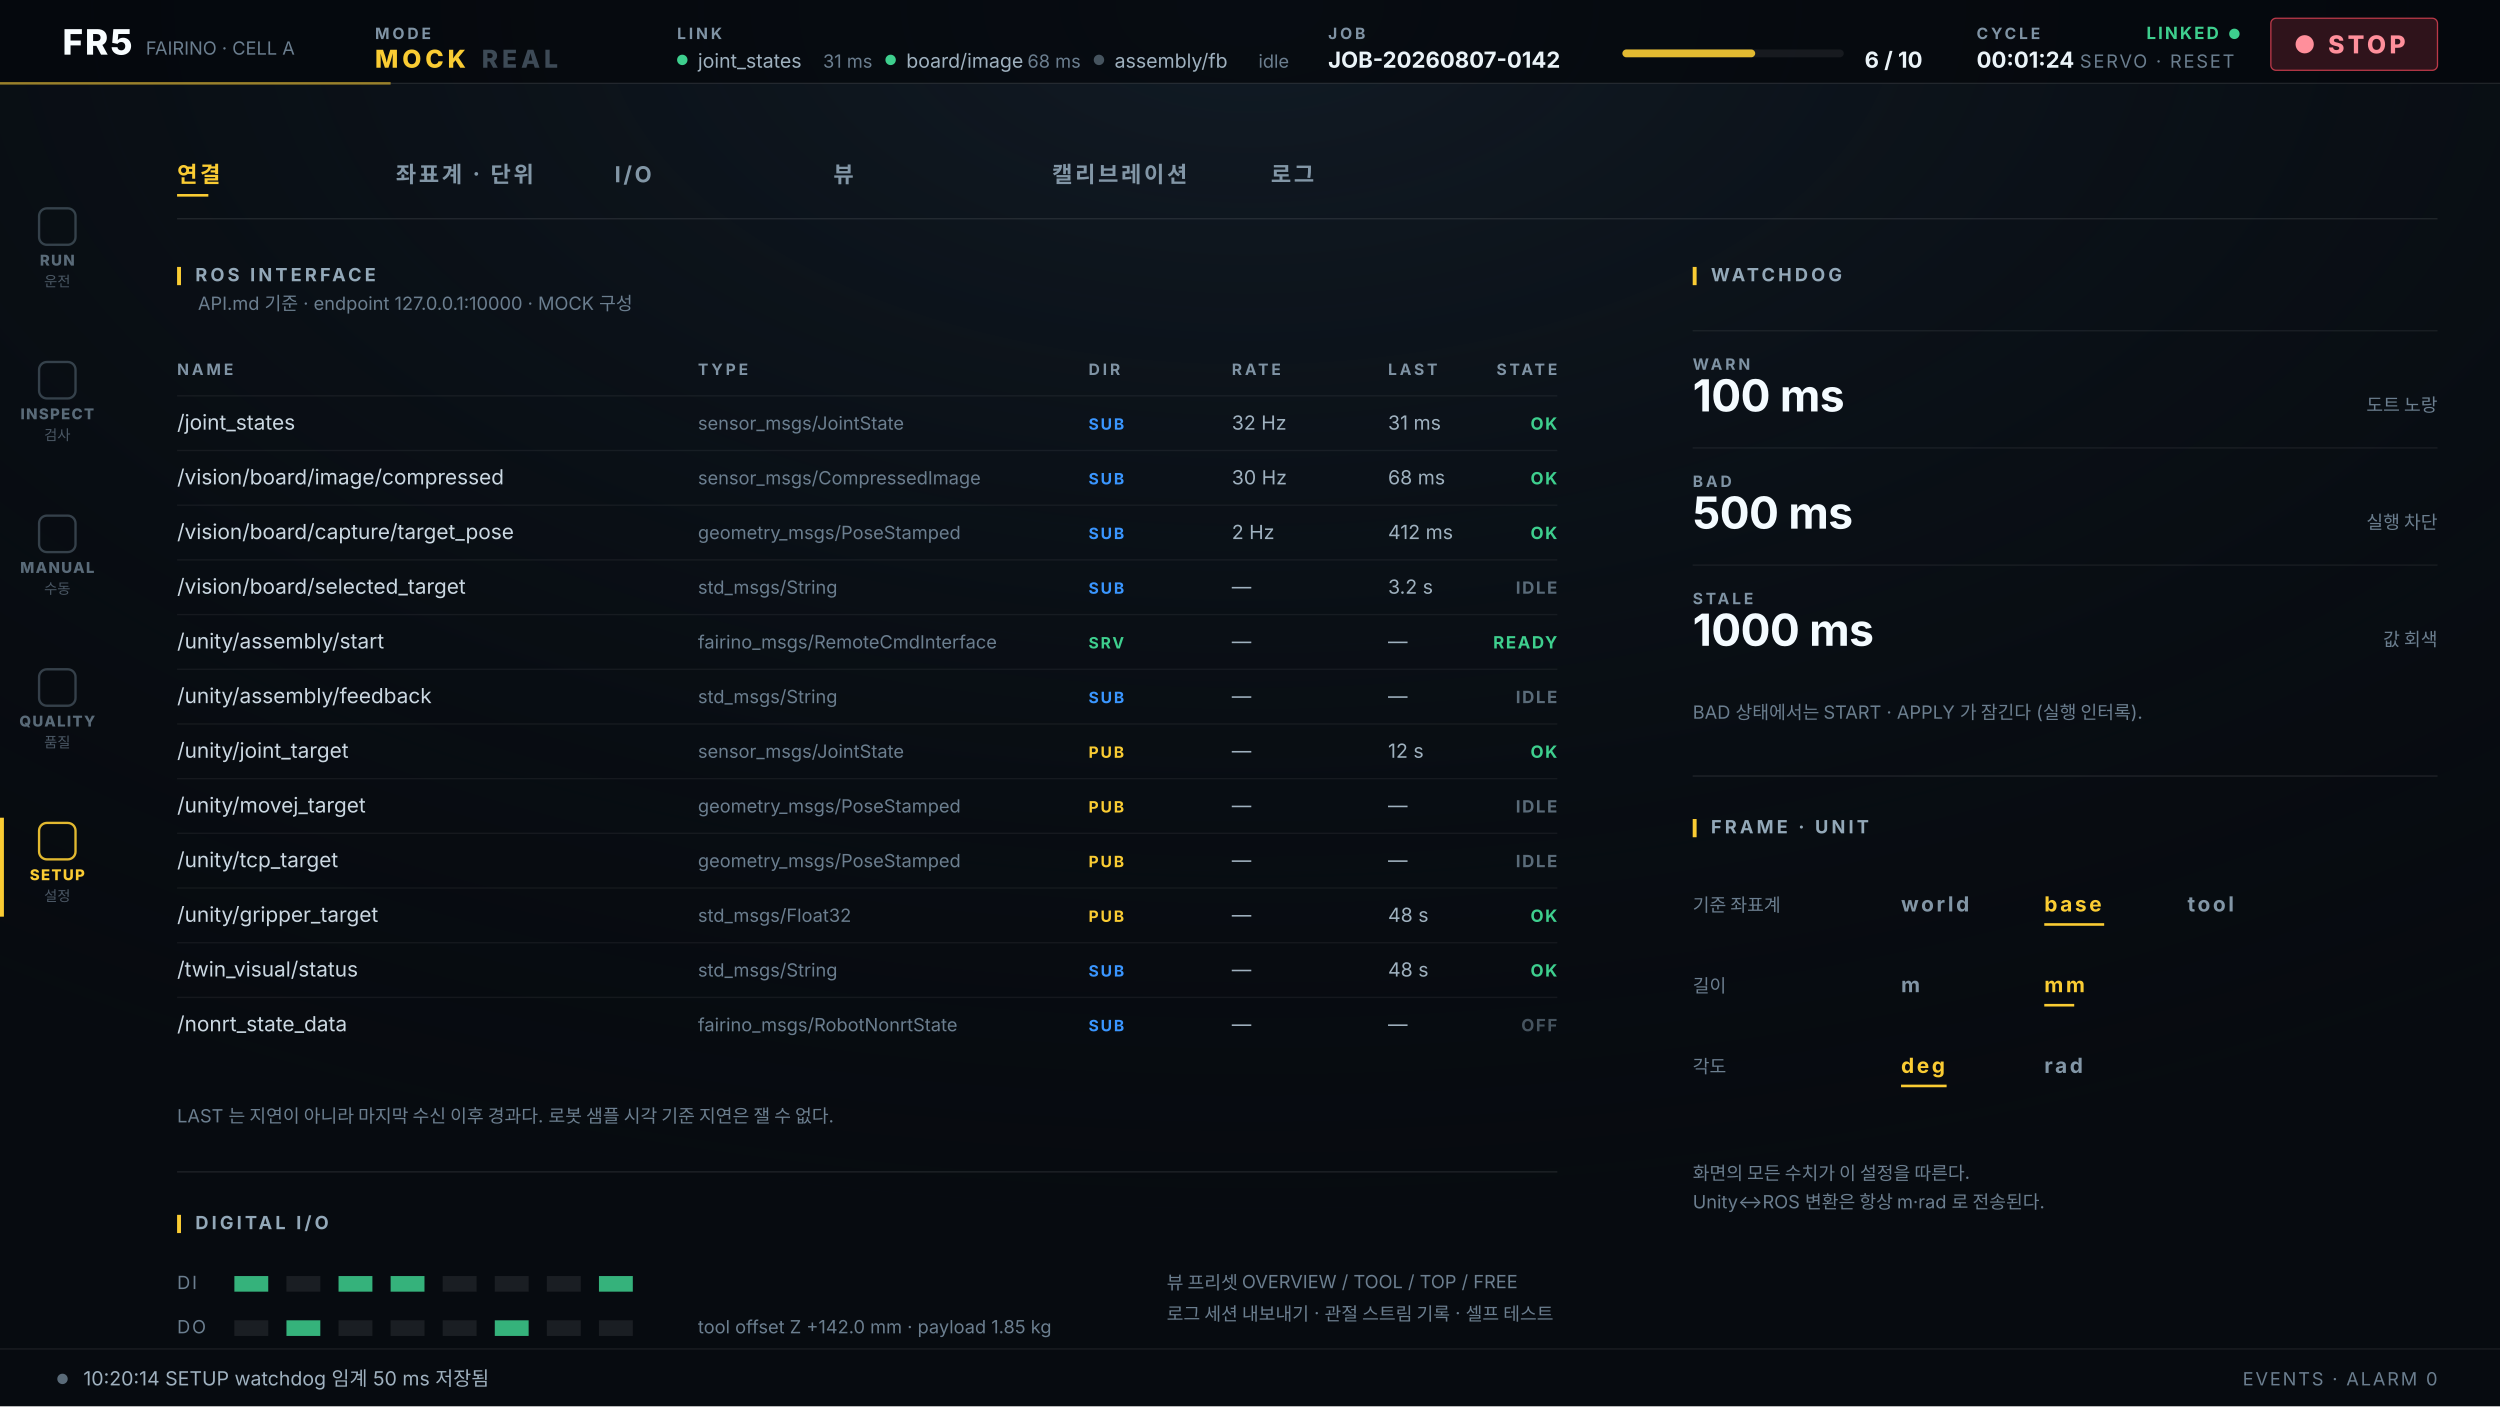
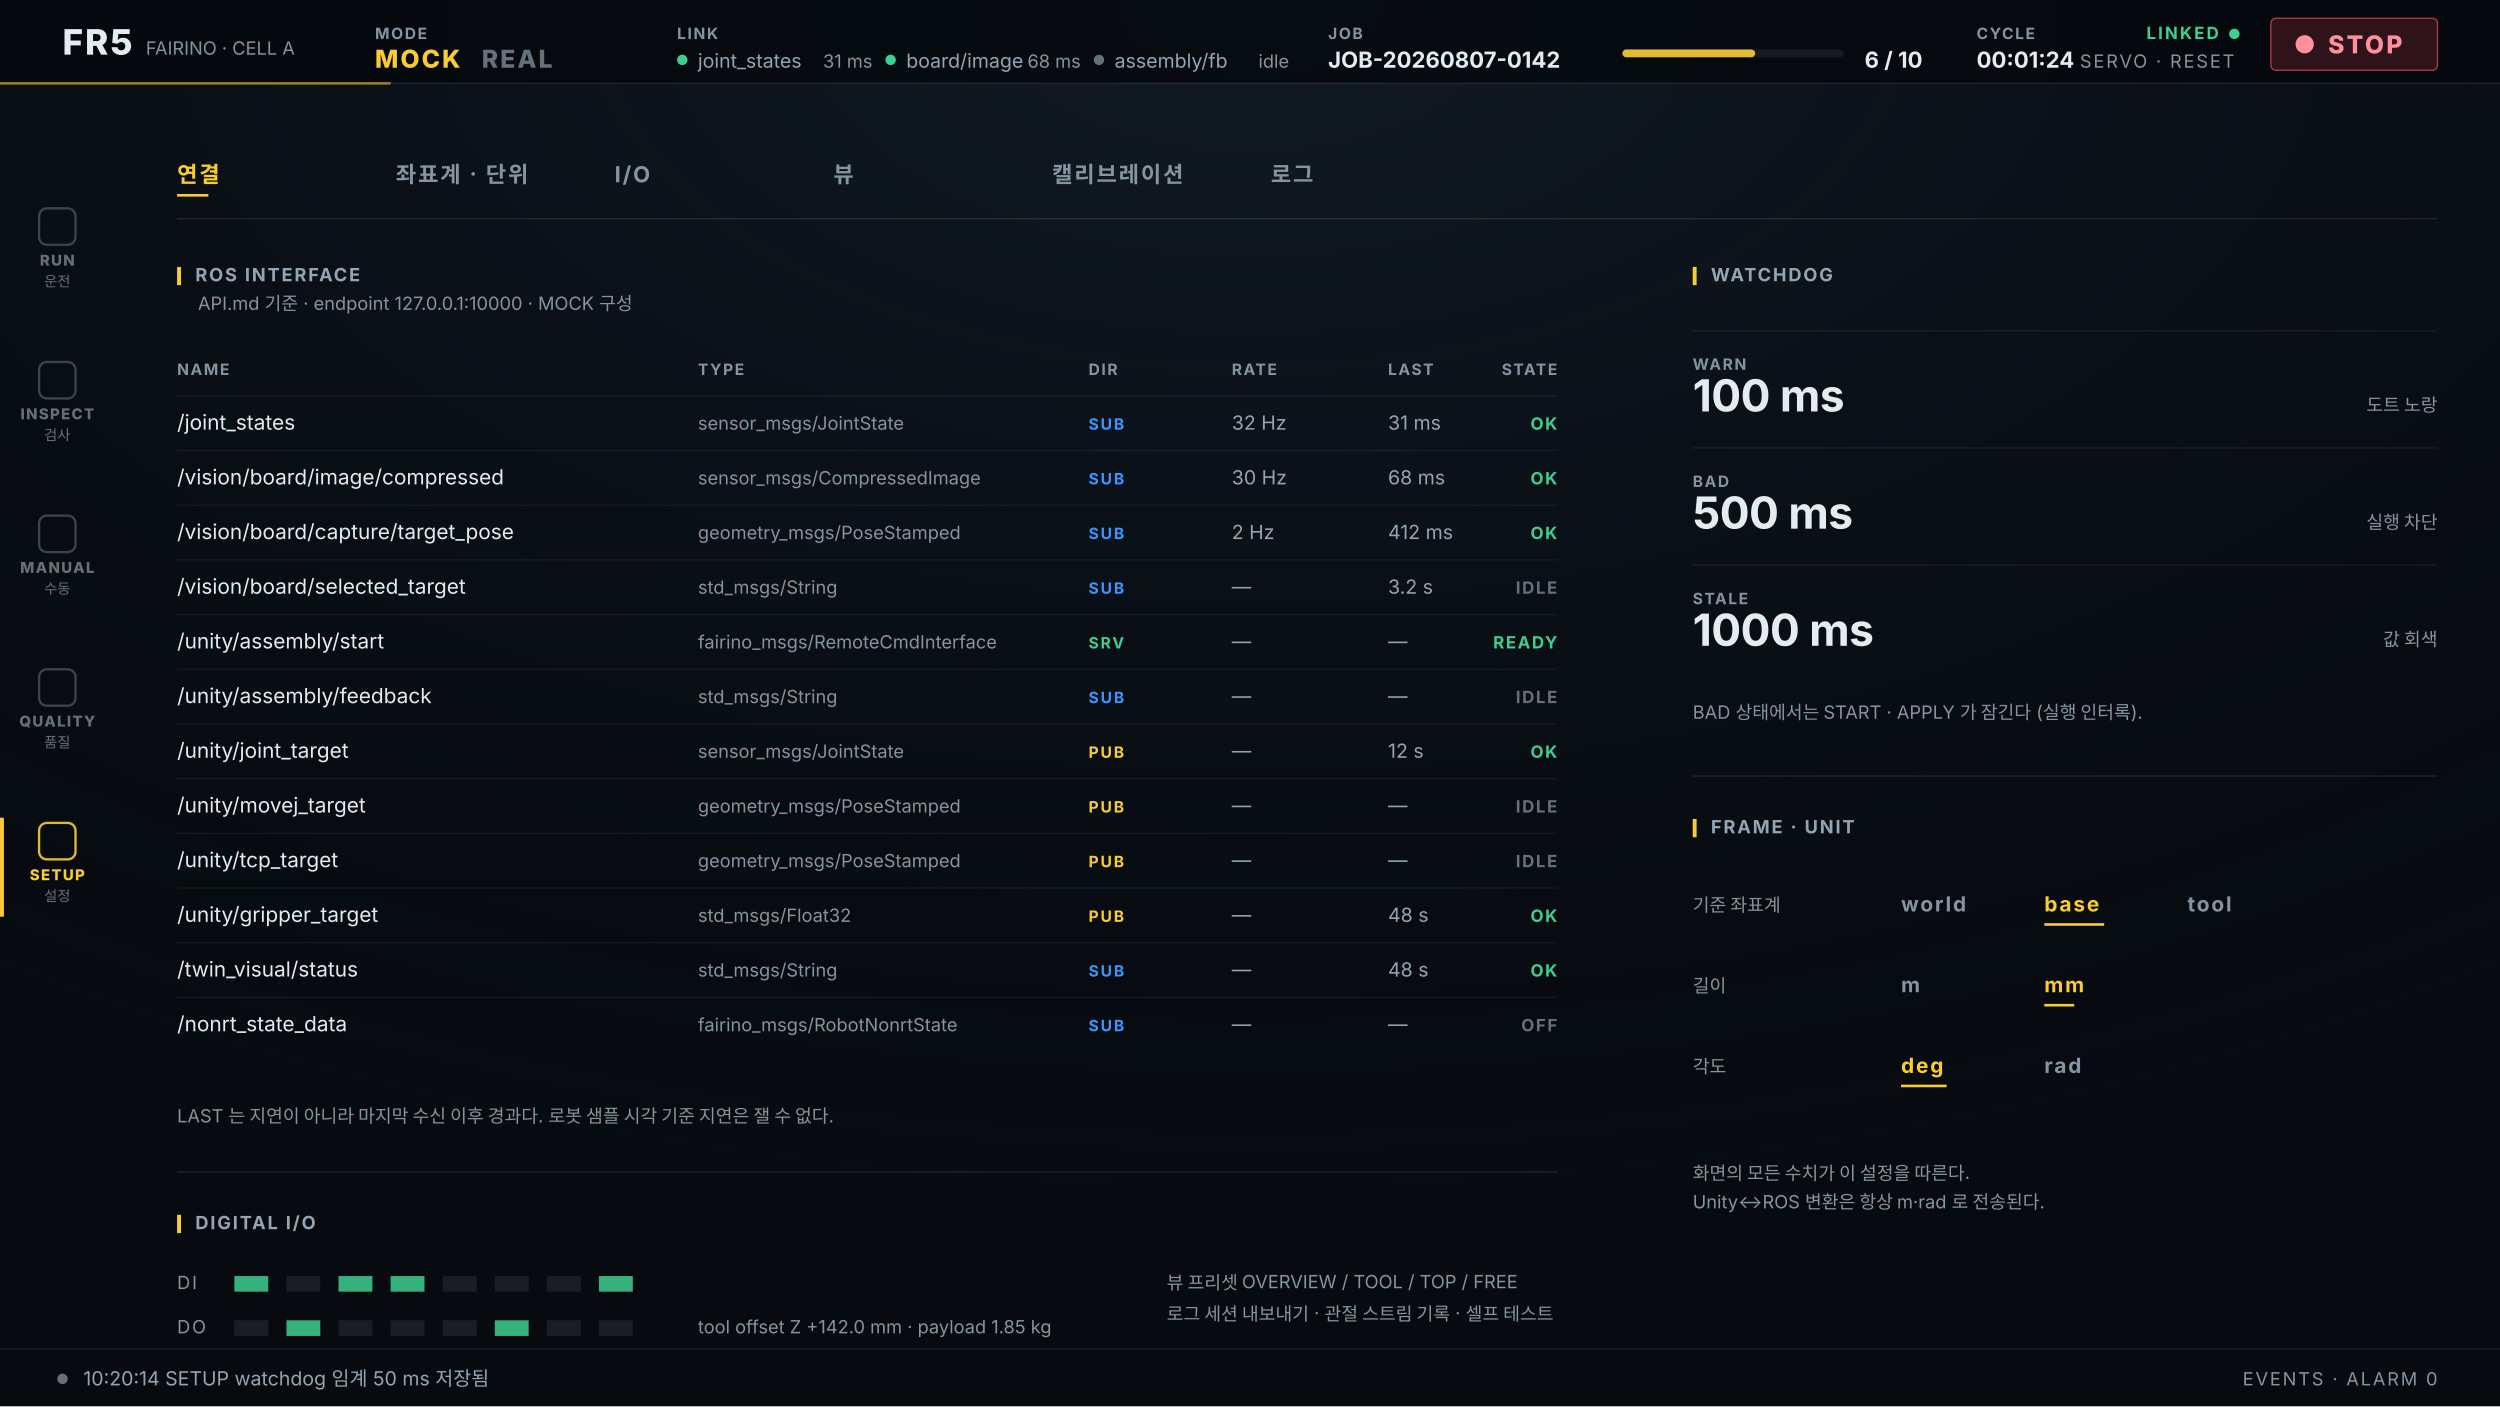
<svg xmlns="http://www.w3.org/2000/svg" width="1920" height="1080" viewBox="0 0 1920 1080" role="img" aria-labelledby="t d">
  <defs>
    <linearGradient id="stage" x1="0" y1="0" x2="0" y2="1">
      <stop offset="0" stop-color="#1c2833" />
      <stop offset="1" stop-color="#080d13" />
    </linearGradient>
    <linearGradient id="floor" x1="0" y1="0" x2="0" y2="1">
      <stop offset="0" stop-color="#28343f" />
      <stop offset="1" stop-color="#111820" />
    </linearGradient>
    <linearGradient id="scrimT" x1="0" y1="0" x2="0" y2="1">
      <stop offset="0" stop-color="#04070a" stop-opacity=".95" />
      <stop offset="1" stop-color="#04070a" stop-opacity="0" />
    </linearGradient>
    <linearGradient id="scrimB" x1="0" y1="1" x2="0" y2="0">
      <stop offset="0" stop-color="#04070a" stop-opacity=".95" />
      <stop offset="1" stop-color="#04070a" stop-opacity="0" />
    </linearGradient>
    <linearGradient id="scrimR" x1="1" y1="0" x2="0" y2="0">
      <stop offset="0" stop-color="#04070a" stop-opacity=".92" />
      <stop offset="1" stop-color="#04070a" stop-opacity="0" />
    </linearGradient>
    <linearGradient id="scrimL" x1="0" y1="0" x2="1" y2="0">
      <stop offset="0" stop-color="#04070a" stop-opacity=".92" />
      <stop offset="1" stop-color="#04070a" stop-opacity="0" />
    </linearGradient>
    <radialGradient id="vig" cx="50%" cy="46%" r="72%">
      <stop offset="0" stop-color="#000" stop-opacity="0" />
      <stop offset="1" stop-color="#000" stop-opacity=".55" />
    </radialGradient>
    <radialGradient id="glow" cx="50%" cy="0%" r="90%">
      <stop offset="0" stop-color="#16222e" stop-opacity=".7" />
      <stop offset="1" stop-color="#070b10" stop-opacity="0" />
    </radialGradient>
    <linearGradient id="cam" x1="0" y1="0" x2="1" y2="1">
      <stop offset="0" stop-color="#2c3b47" />
      <stop offset="1" stop-color="#10171e" />
    </linearGradient>
    <style>
-       text { font-family: Inter, Pretendard, "Noto Sans KR", system-ui, sans-serif; }
-       .mi { fill:#7f93a4; font-size:12px; letter-spacing:2.2px; font-weight:700 }
-       .lb { fill:#93a8b8; font-size:14px; letter-spacing:2.4px; font-weight:700 }
-       .bd { fill:#cbd8e2; font-size:16px }
-       .sm { fill:#9fb1bf; font-size:15px }
-       .mu { fill:#6b7e8f; font-size:14px }
-       .vl { fill:#eef6fb; font-size:26px; font-weight:700 }
-       .v2 { fill:#f4fbff; font-size:34px; font-weight:700; letter-spacing:-.4px }
-       .v3 { fill:#f6fcff; font-size:52px; font-weight:800; letter-spacing:-1.4px }
-       .dp { fill:#f8fdff; font-size:88px; font-weight:800; letter-spacing:-4px }
+       text { font-family: Inter, Pretendard, "Noto Sans CJK KR", "Noto Sans KR", system-ui, sans-serif; font-kerning:normal; font-variant-numeric:tabular-nums; text-rendering:geometricPrecision; }
+       svg { shape-rendering:geometricPrecision; }
+       .mi { fill:#8494a0; font-size:12px; letter-spacing:1.2px; font-weight:700 }
+       .lb { fill:#93a5b2; font-size:14px; letter-spacing:1.4px; font-weight:700 }
+       .bd { fill:#e2ecf1; font-size:16px }
+       .sm { fill:#93a5b2; font-size:15px }
+       .mu { fill:#8494a0; font-size:14px }
+       .vl { fill:#e2ecf1; font-size:26px; font-weight:700 }
+       .v2 { fill:#e2ecf1; font-size:34px; font-weight:700; letter-spacing:-.4px }
+       .v3 { fill:#e2ecf1; font-size:52px; font-weight:800; letter-spacing:-1.4px }
+       .dp { fill:#e2ecf1; font-size:88px; font-weight:800; letter-spacing:-4px }
      .ac { fill:#facc33 } .ok { fill:#3ecf8e } .warn { fill:#f6ad37 } .bad { fill:#f0475a }
    </style>
  </defs>
  <rect width="1920" height="1080" fill="#070b10" />
  <rect width="1920" height="1080" fill="url(#glow)" />
  <rect x="0" y="0" width="1920" height="64" fill="#04070a" fill-opacity=".7" />
  <line x1="0" y1="64" x2="1920" y2="64" stroke="#ffffff" stroke-opacity=".10" />
  <rect x="0" y="63" width="300" height="2" fill="#facc33" fill-opacity=".55" />
-   <text x="48" y="42" fill="#f8fdff" font-size="27" font-weight="800" letter-spacing="1.5">FR5</text>
+   <text x="48" y="42" fill="#e2ecf1" font-size="27" font-weight="800" letter-spacing="1.5">FR5</text>
  <text x="112" y="42" class="mu" font-size="14">FAIRINO · CELL A</text>
  <text x="288" y="30" class="mi">MODE</text>
-   <text x="288" y="52" fill="#facc33" font-size="19" font-weight="800" letter-spacing="3">MOCK</text>
-   <text x="370" y="52" fill="#3d4a56" font-size="19" font-weight="800" letter-spacing="3">REAL</text>
+   <text x="288" y="52" fill="#facc33" font-size="19" font-weight="800" letter-spacing="1.6">MOCK</text>
+   <text x="370" y="52" fill="#64707a" font-size="19" font-weight="800" letter-spacing="1.6">REAL</text>
  <text x="520" y="30" class="mi">LINK</text>
  <circle cx="524" cy="46" r="4" fill="#3ecf8e" />
  <text x="536" y="52" class="sm" font-size="14">joint_states</text>
  <text x="670" y="52" text-anchor="end" class="mu" font-size="13">31 ms</text>
  <circle cx="684" cy="46" r="4" fill="#3ecf8e" />
  <text x="696" y="52" class="sm" font-size="14">board/image</text>
  <text x="830" y="52" text-anchor="end" class="mu" font-size="13">68 ms</text>
-   <circle cx="844" cy="46" r="4" fill="#46545f" />
+   <circle cx="844" cy="46" r="4" fill="#64707a" />
  <text x="856" y="52" class="sm" font-size="14">assembly/fb</text>
  <text x="990" y="52" text-anchor="end" class="mu" font-size="13">idle</text>
  <text x="1020" y="30" class="mi">JOB</text>
-   <text x="1020" y="52" fill="#eaf3f8" font-size="17" font-weight="700">JOB-20260807-0142</text>
+   <text x="1020" y="52" fill="#e2ecf1" font-size="17" font-weight="700">JOB-20260807-0142</text>
  <rect x="1246" y="38" width="170" height="6" rx="3.0" fill="#ffffff" fill-opacity=".07" />
  <rect x="1246" y="38" width="102" height="6" rx="3.0" fill="#facc33" fill-opacity=".9" />
-   <text x="1432" y="52" fill="#eaf3f8" font-size="17" font-weight="700">6 / 10</text>
+   <text x="1432" y="52" fill="#e2ecf1" font-size="17" font-weight="700">6 / 10</text>
  <text x="1518" y="30" class="mi">CYCLE</text>
-   <text x="1518" y="52" fill="#eaf3f8" font-size="17" font-weight="700">00:01:24</text>
+   <text x="1518" y="52" fill="#e2ecf1" font-size="17" font-weight="700">00:01:24</text>
  <text x="1704" y="30" text-anchor="end" fill="#3ecf8e" font-size="13" font-weight="700" letter-spacing="1.6">LINKED</text>
  <circle cx="1716" cy="26" r="4" fill="#3ecf8e" />
  <text x="1716" y="52" text-anchor="end" class="mu" font-size="12" letter-spacing="1.4">SERVO · RESET</text>
  <rect x="1744" y="14" width="128" height="40" rx="4" fill="#f0475a" fill-opacity=".18" stroke="#f0475a" stroke-opacity=".75" />
  <circle cx="1770" cy="34" r="7" fill="#ff8f9b" />
-   <text x="1788" y="41" fill="#ff8f9b" font-size="19" font-weight="800" letter-spacing="2.6">STOP</text>
-   <rect x="30.0" y="160" width="28" height="28" rx="6" fill="none" stroke="#5a6b79" stroke-opacity=".55" stroke-width="1.8" />
-   <text x="44.0" y="204" text-anchor="middle" fill="#5a6b79" font-size="11.5" font-weight="800" letter-spacing="1">RUN</text>
-   <text x="44.0" y="220" text-anchor="middle" fill="#4a5764" font-size="11">운전</text>
-   <rect x="30.0" y="278" width="28" height="28" rx="6" fill="none" stroke="#5a6b79" stroke-opacity=".55" stroke-width="1.8" />
-   <text x="44.0" y="322" text-anchor="middle" fill="#5a6b79" font-size="11.5" font-weight="800" letter-spacing="1">INSPECT</text>
-   <text x="44.0" y="338" text-anchor="middle" fill="#4a5764" font-size="11">검사</text>
-   <rect x="30.0" y="396" width="28" height="28" rx="6" fill="none" stroke="#5a6b79" stroke-opacity=".55" stroke-width="1.8" />
-   <text x="44.0" y="440" text-anchor="middle" fill="#5a6b79" font-size="11.5" font-weight="800" letter-spacing="1">MANUAL</text>
-   <text x="44.0" y="456" text-anchor="middle" fill="#4a5764" font-size="11">수동</text>
-   <rect x="30.0" y="514" width="28" height="28" rx="6" fill="none" stroke="#5a6b79" stroke-opacity=".55" stroke-width="1.8" />
-   <text x="44.0" y="558" text-anchor="middle" fill="#5a6b79" font-size="11.5" font-weight="800" letter-spacing="1">QUALITY</text>
-   <text x="44.0" y="574" text-anchor="middle" fill="#4a5764" font-size="11">품질</text>
+   <text x="1788" y="41" fill="#ff8f9b" font-size="19" font-weight="800" letter-spacing="1.8">STOP</text>
+   <rect x="30.0" y="160" width="28" height="28" rx="6" fill="none" stroke="#64707a" stroke-opacity=".55" stroke-width="1.8" />
+   <text x="44.0" y="204" text-anchor="middle" fill="#64707a" font-size="11.5" font-weight="800" letter-spacing="1">RUN</text>
+   <text x="44.0" y="220" text-anchor="middle" fill="#64707a" font-size="11">운전</text>
+   <rect x="30.0" y="278" width="28" height="28" rx="6" fill="none" stroke="#64707a" stroke-opacity=".55" stroke-width="1.8" />
+   <text x="44.0" y="322" text-anchor="middle" fill="#64707a" font-size="11.5" font-weight="800" letter-spacing="1">INSPECT</text>
+   <text x="44.0" y="338" text-anchor="middle" fill="#64707a" font-size="11">검사</text>
+   <rect x="30.0" y="396" width="28" height="28" rx="6" fill="none" stroke="#64707a" stroke-opacity=".55" stroke-width="1.8" />
+   <text x="44.0" y="440" text-anchor="middle" fill="#64707a" font-size="11.5" font-weight="800" letter-spacing="1">MANUAL</text>
+   <text x="44.0" y="456" text-anchor="middle" fill="#64707a" font-size="11">수동</text>
+   <rect x="30.0" y="514" width="28" height="28" rx="6" fill="none" stroke="#64707a" stroke-opacity=".55" stroke-width="1.8" />
+   <text x="44.0" y="558" text-anchor="middle" fill="#64707a" font-size="11.5" font-weight="800" letter-spacing="1">QUALITY</text>
+   <text x="44.0" y="574" text-anchor="middle" fill="#64707a" font-size="11">품질</text>
  <rect x="0" y="628" width="3" height="76" fill="#facc33" />
  <rect x="30.0" y="632" width="28" height="28" rx="6" fill="none" stroke="#facc33" stroke-opacity=".9" stroke-width="1.8" />
  <text x="44.0" y="676" text-anchor="middle" fill="#facc33" font-size="11.5" font-weight="800" letter-spacing="1">SETUP</text>
-   <text x="44.0" y="692" text-anchor="middle" fill="#4a5764" font-size="11">설정</text>
+   <text x="44.0" y="692" text-anchor="middle" fill="#64707a" font-size="11">설정</text>
  <line x1="0" y1="1036" x2="1920" y2="1036" stroke="#ffffff" stroke-opacity=".08" />
-   <circle cx="48" cy="1059" r="4" fill="#5a6b79" />
+   <circle cx="48" cy="1059" r="4" fill="#64707a" />
  <text x="64" y="1064" class="sm" font-size="14">10:20:14   SETUP   watchdog 임계 50 ms 저장됨</text>
  <text x="1872" y="1064" text-anchor="end" class="mu" font-size="13" letter-spacing="1.4">EVENTS  ·  ALARM 0</text>
-   <text x="136" y="140" fill="#facc33" font-size="17" font-weight="700" letter-spacing="2">연결</text>
+   <text x="136" y="140" fill="#facc33" font-size="17" font-weight="700" letter-spacing="1.4">연결</text>
  <rect x="136" y="149" width="24" height="2" fill="#facc33" />
-   <text x="304" y="140" fill="#8296a6" font-size="17" font-weight="700" letter-spacing="2">좌표계 · 단위</text>
-   <text x="472" y="140" fill="#8296a6" font-size="17" font-weight="700" letter-spacing="2">I/O</text>
-   <text x="640" y="140" fill="#8296a6" font-size="17" font-weight="700" letter-spacing="2">뷰</text>
-   <text x="808" y="140" fill="#8296a6" font-size="17" font-weight="700" letter-spacing="2">캘리브레이션</text>
-   <text x="976" y="140" fill="#8296a6" font-size="17" font-weight="700" letter-spacing="2">로그</text>
+   <text x="304" y="140" fill="#8494a0" font-size="17" font-weight="700" letter-spacing="1.4">좌표계 · 단위</text>
+   <text x="472" y="140" fill="#8494a0" font-size="17" font-weight="700" letter-spacing="1.4">I/O</text>
+   <text x="640" y="140" fill="#8494a0" font-size="17" font-weight="700" letter-spacing="1.4">뷰</text>
+   <text x="808" y="140" fill="#8494a0" font-size="17" font-weight="700" letter-spacing="1.4">캘리브레이션</text>
+   <text x="976" y="140" fill="#8494a0" font-size="17" font-weight="700" letter-spacing="1.4">로그</text>
  <line x1="136" y1="168" x2="1872" y2="168" stroke="#ffffff" stroke-opacity=".10" />
  <rect x="136" y="205" width="3" height="14" fill="#facc33" />
  <text x="150" y="216" class="lb">ROS INTERFACE</text>
  <text x="152" y="238" class="mu" font-size="13">API.md 기준  ·  endpoint 127.0.0.1:10000  ·  MOCK 구성</text>
  <text x="136" y="288" class="mi" font-size="11">NAME</text>
  <text x="536" y="288" class="mi" font-size="11">TYPE</text>
  <text x="836" y="288" class="mi" font-size="11">DIR</text>
  <text x="946" y="288" class="mi" font-size="11">RATE</text>
  <text x="1066" y="288" class="mi" font-size="11">LAST</text>
  <text x="1196" y="288" class="mi" font-size="11" text-anchor="end">STATE</text>
  <line x1="136" y1="304" x2="1196" y2="304" stroke="#ffffff" stroke-opacity=".055" />
  <text x="136" y="330" class="bd" font-size="15" font-family="monospace">/joint_states</text>
  <text x="536" y="330" class="mu" font-size="13" font-family="monospace">sensor_msgs/JointState</text>
  <text x="836" y="330" fill="#3a96ff" font-size="12" font-weight="700" letter-spacing="1.4">SUB</text>
  <text x="946" y="330" class="sm" font-size="14">32 Hz</text>
  <text x="1066" y="330" class="sm" font-size="14">31 ms</text>
  <text x="1196" y="330" text-anchor="end" fill="#3ecf8e" font-size="13" font-weight="700" letter-spacing="1.2">OK</text>
  <line x1="136" y1="346" x2="1196" y2="346" stroke="#ffffff" stroke-opacity=".055" />
  <text x="136" y="372" class="bd" font-size="15" font-family="monospace">/vision/board/image/compressed</text>
  <text x="536" y="372" class="mu" font-size="13" font-family="monospace">sensor_msgs/CompressedImage</text>
  <text x="836" y="372" fill="#3a96ff" font-size="12" font-weight="700" letter-spacing="1.4">SUB</text>
  <text x="946" y="372" class="sm" font-size="14">30 Hz</text>
  <text x="1066" y="372" class="sm" font-size="14">68 ms</text>
  <text x="1196" y="372" text-anchor="end" fill="#3ecf8e" font-size="13" font-weight="700" letter-spacing="1.2">OK</text>
  <line x1="136" y1="388" x2="1196" y2="388" stroke="#ffffff" stroke-opacity=".055" />
  <text x="136" y="414" class="bd" font-size="15" font-family="monospace">/vision/board/capture/target_pose</text>
  <text x="536" y="414" class="mu" font-size="13" font-family="monospace">geometry_msgs/PoseStamped</text>
  <text x="836" y="414" fill="#3a96ff" font-size="12" font-weight="700" letter-spacing="1.4">SUB</text>
  <text x="946" y="414" class="sm" font-size="14">2 Hz</text>
  <text x="1066" y="414" class="sm" font-size="14">412 ms</text>
  <text x="1196" y="414" text-anchor="end" fill="#3ecf8e" font-size="13" font-weight="700" letter-spacing="1.2">OK</text>
  <line x1="136" y1="430" x2="1196" y2="430" stroke="#ffffff" stroke-opacity=".055" />
  <text x="136" y="456" class="bd" font-size="15" font-family="monospace">/vision/board/selected_target</text>
  <text x="536" y="456" class="mu" font-size="13" font-family="monospace">std_msgs/String</text>
  <text x="836" y="456" fill="#3a96ff" font-size="12" font-weight="700" letter-spacing="1.4">SUB</text>
  <text x="946" y="456" class="sm" font-size="14">—</text>
  <text x="1066" y="456" class="sm" font-size="14">3.2 s</text>
-   <text x="1196" y="456" text-anchor="end" fill="#5a6b79" font-size="13" font-weight="700" letter-spacing="1.2">IDLE</text>
+   <text x="1196" y="456" text-anchor="end" fill="#64707a" font-size="13" font-weight="700" letter-spacing="1.2">IDLE</text>
  <line x1="136" y1="472" x2="1196" y2="472" stroke="#ffffff" stroke-opacity=".055" />
  <text x="136" y="498" class="bd" font-size="15" font-family="monospace">/unity/assembly/start</text>
  <text x="536" y="498" class="mu" font-size="13" font-family="monospace">fairino_msgs/RemoteCmdInterface</text>
  <text x="836" y="498" fill="#3ecf8e" font-size="12" font-weight="700" letter-spacing="1.4">SRV</text>
  <text x="946" y="498" class="sm" font-size="14">—</text>
  <text x="1066" y="498" class="sm" font-size="14">—</text>
  <text x="1196" y="498" text-anchor="end" fill="#3ecf8e" font-size="13" font-weight="700" letter-spacing="1.2">READY</text>
  <line x1="136" y1="514" x2="1196" y2="514" stroke="#ffffff" stroke-opacity=".055" />
  <text x="136" y="540" class="bd" font-size="15" font-family="monospace">/unity/assembly/feedback</text>
  <text x="536" y="540" class="mu" font-size="13" font-family="monospace">std_msgs/String</text>
  <text x="836" y="540" fill="#3a96ff" font-size="12" font-weight="700" letter-spacing="1.4">SUB</text>
  <text x="946" y="540" class="sm" font-size="14">—</text>
  <text x="1066" y="540" class="sm" font-size="14">—</text>
-   <text x="1196" y="540" text-anchor="end" fill="#5a6b79" font-size="13" font-weight="700" letter-spacing="1.2">IDLE</text>
+   <text x="1196" y="540" text-anchor="end" fill="#64707a" font-size="13" font-weight="700" letter-spacing="1.2">IDLE</text>
  <line x1="136" y1="556" x2="1196" y2="556" stroke="#ffffff" stroke-opacity=".055" />
  <text x="136" y="582" class="bd" font-size="15" font-family="monospace">/unity/joint_target</text>
  <text x="536" y="582" class="mu" font-size="13" font-family="monospace">sensor_msgs/JointState</text>
  <text x="836" y="582" fill="#facc33" font-size="12" font-weight="700" letter-spacing="1.4">PUB</text>
  <text x="946" y="582" class="sm" font-size="14">—</text>
  <text x="1066" y="582" class="sm" font-size="14">12 s</text>
  <text x="1196" y="582" text-anchor="end" fill="#3ecf8e" font-size="13" font-weight="700" letter-spacing="1.2">OK</text>
  <line x1="136" y1="598" x2="1196" y2="598" stroke="#ffffff" stroke-opacity=".055" />
  <text x="136" y="624" class="bd" font-size="15" font-family="monospace">/unity/movej_target</text>
  <text x="536" y="624" class="mu" font-size="13" font-family="monospace">geometry_msgs/PoseStamped</text>
  <text x="836" y="624" fill="#facc33" font-size="12" font-weight="700" letter-spacing="1.4">PUB</text>
  <text x="946" y="624" class="sm" font-size="14">—</text>
  <text x="1066" y="624" class="sm" font-size="14">—</text>
-   <text x="1196" y="624" text-anchor="end" fill="#5a6b79" font-size="13" font-weight="700" letter-spacing="1.2">IDLE</text>
+   <text x="1196" y="624" text-anchor="end" fill="#64707a" font-size="13" font-weight="700" letter-spacing="1.2">IDLE</text>
  <line x1="136" y1="640" x2="1196" y2="640" stroke="#ffffff" stroke-opacity=".055" />
  <text x="136" y="666" class="bd" font-size="15" font-family="monospace">/unity/tcp_target</text>
  <text x="536" y="666" class="mu" font-size="13" font-family="monospace">geometry_msgs/PoseStamped</text>
  <text x="836" y="666" fill="#facc33" font-size="12" font-weight="700" letter-spacing="1.4">PUB</text>
  <text x="946" y="666" class="sm" font-size="14">—</text>
  <text x="1066" y="666" class="sm" font-size="14">—</text>
-   <text x="1196" y="666" text-anchor="end" fill="#5a6b79" font-size="13" font-weight="700" letter-spacing="1.2">IDLE</text>
+   <text x="1196" y="666" text-anchor="end" fill="#64707a" font-size="13" font-weight="700" letter-spacing="1.2">IDLE</text>
  <line x1="136" y1="682" x2="1196" y2="682" stroke="#ffffff" stroke-opacity=".055" />
  <text x="136" y="708" class="bd" font-size="15" font-family="monospace">/unity/gripper_target</text>
  <text x="536" y="708" class="mu" font-size="13" font-family="monospace">std_msgs/Float32</text>
  <text x="836" y="708" fill="#facc33" font-size="12" font-weight="700" letter-spacing="1.4">PUB</text>
  <text x="946" y="708" class="sm" font-size="14">—</text>
  <text x="1066" y="708" class="sm" font-size="14">48 s</text>
  <text x="1196" y="708" text-anchor="end" fill="#3ecf8e" font-size="13" font-weight="700" letter-spacing="1.2">OK</text>
  <line x1="136" y1="724" x2="1196" y2="724" stroke="#ffffff" stroke-opacity=".055" />
  <text x="136" y="750" class="bd" font-size="15" font-family="monospace">/twin_visual/status</text>
  <text x="536" y="750" class="mu" font-size="13" font-family="monospace">std_msgs/String</text>
  <text x="836" y="750" fill="#3a96ff" font-size="12" font-weight="700" letter-spacing="1.4">SUB</text>
  <text x="946" y="750" class="sm" font-size="14">—</text>
  <text x="1066" y="750" class="sm" font-size="14">48 s</text>
  <text x="1196" y="750" text-anchor="end" fill="#3ecf8e" font-size="13" font-weight="700" letter-spacing="1.2">OK</text>
  <line x1="136" y1="766" x2="1196" y2="766" stroke="#ffffff" stroke-opacity=".055" />
  <text x="136" y="792" class="bd" font-size="15" font-family="monospace">/nonrt_state_data</text>
  <text x="536" y="792" class="mu" font-size="13" font-family="monospace">fairino_msgs/RobotNonrtState</text>
  <text x="836" y="792" fill="#3a96ff" font-size="12" font-weight="700" letter-spacing="1.4">SUB</text>
  <text x="946" y="792" class="sm" font-size="14">—</text>
  <text x="1066" y="792" class="sm" font-size="14">—</text>
-   <text x="1196" y="792" text-anchor="end" fill="#46545f" font-size="13" font-weight="700" letter-spacing="1.2">OFF</text>
+   <text x="1196" y="792" text-anchor="end" fill="#64707a" font-size="13" font-weight="700" letter-spacing="1.2">OFF</text>
  <text x="136" y="862" class="mu" font-size="13">LAST 는 지연이 아니라 마지막 수신 이후 경과다. 로봇 샘플 시각 기준 지연은 잴 수 없다.</text>
  <rect x="1300" y="205" width="3" height="14" fill="#facc33" />
  <text x="1314" y="216" class="lb">WATCHDOG</text>
  <line x1="1300" y1="254" x2="1872" y2="254" stroke="#ffffff" stroke-opacity=".07" />
  <text x="1300" y="284" class="mi" font-size="11">WARN</text>
  <text x="1300" y="316" class="v2" font-size="32">100 ms</text>
  <text x="1872" y="316" text-anchor="end" class="mu" font-size="13">도트 노랑</text>
  <line x1="1300" y1="344" x2="1872" y2="344" stroke="#ffffff" stroke-opacity=".07" />
  <text x="1300" y="374" class="mi" font-size="11">BAD</text>
  <text x="1300" y="406" class="v2" font-size="32">500 ms</text>
  <text x="1872" y="406" text-anchor="end" class="mu" font-size="13">실행 차단</text>
  <line x1="1300" y1="434" x2="1872" y2="434" stroke="#ffffff" stroke-opacity=".07" />
  <text x="1300" y="464" class="mi" font-size="11">STALE</text>
  <text x="1300" y="496" class="v2" font-size="32">1000 ms</text>
  <text x="1872" y="496" text-anchor="end" class="mu" font-size="13">값 회색</text>
  <text x="1300" y="552" class="mu" font-size="13">BAD 상태에서는 START · APPLY 가 잠긴다 (실행 인터록).</text>
  <line x1="1300" y1="596" x2="1872" y2="596" stroke="#ffffff" stroke-opacity=".10" />
  <rect x="1300" y="629" width="3" height="14" fill="#facc33" />
  <text x="1314" y="640" class="lb">FRAME · UNIT</text>
  <text x="1300" y="700" class="mu" font-size="14">기준 좌표계</text>
-   <text x="1460" y="700" fill="#8296a6" font-size="16" font-weight="700" letter-spacing="2">world</text>
-   <text x="1570" y="700" fill="#facc33" font-size="16" font-weight="700" letter-spacing="2">base</text>
+   <text x="1460" y="700" fill="#8494a0" font-size="16" font-weight="700" letter-spacing="1.4">world</text>
+   <text x="1570" y="700" fill="#facc33" font-size="16" font-weight="700" letter-spacing="1.4">base</text>
  <rect x="1570" y="709" width="46" height="2" fill="#facc33" />
-   <text x="1680" y="700" fill="#8296a6" font-size="16" font-weight="700" letter-spacing="2">tool</text>
+   <text x="1680" y="700" fill="#8494a0" font-size="16" font-weight="700" letter-spacing="1.4">tool</text>
  <text x="1300" y="762" class="mu" font-size="14">길이</text>
-   <text x="1460" y="762" fill="#8296a6" font-size="16" font-weight="700" letter-spacing="2">m</text>
-   <text x="1570" y="762" fill="#facc33" font-size="16" font-weight="700" letter-spacing="2">mm</text>
+   <text x="1460" y="762" fill="#8494a0" font-size="16" font-weight="700" letter-spacing="1.4">m</text>
+   <text x="1570" y="762" fill="#facc33" font-size="16" font-weight="700" letter-spacing="1.4">mm</text>
  <rect x="1570" y="771" width="23" height="2" fill="#facc33" />
  <text x="1300" y="824" class="mu" font-size="14">각도</text>
-   <text x="1460" y="824" fill="#facc33" font-size="16" font-weight="700" letter-spacing="2">deg</text>
+   <text x="1460" y="824" fill="#facc33" font-size="16" font-weight="700" letter-spacing="1.4">deg</text>
  <rect x="1460" y="833" width="35" height="2" fill="#facc33" />
-   <text x="1570" y="824" fill="#8296a6" font-size="16" font-weight="700" letter-spacing="2">rad</text>
+   <text x="1570" y="824" fill="#8494a0" font-size="16" font-weight="700" letter-spacing="1.4">rad</text>
  <text x="1300" y="906" class="mu" font-size="13">화면의 모든 수치가 이 설정을 따른다.</text>
  <text x="1300" y="928" class="mu" font-size="13">Unity↔ROS 변환은 항상 m·rad 로 전송된다.</text>
  <line x1="136" y1="900" x2="1196" y2="900" stroke="#ffffff" stroke-opacity=".10" />
  <rect x="136" y="933" width="3" height="14" fill="#facc33" />
  <text x="150" y="944" class="lb">DIGITAL I/O</text>
  <text x="136" y="990" class="mu" font-size="14" letter-spacing="1.4">DI</text>
  <rect x="180" y="980" width="26" height="12" fill="#3ecf8e" fill-opacity=".85" />
  <rect x="220" y="980" width="26" height="12" fill="#ffffff" fill-opacity=".08" />
  <rect x="260" y="980" width="26" height="12" fill="#3ecf8e" fill-opacity=".85" />
  <rect x="300" y="980" width="26" height="12" fill="#3ecf8e" fill-opacity=".85" />
  <rect x="340" y="980" width="26" height="12" fill="#ffffff" fill-opacity=".08" />
  <rect x="380" y="980" width="26" height="12" fill="#ffffff" fill-opacity=".08" />
  <rect x="420" y="980" width="26" height="12" fill="#ffffff" fill-opacity=".08" />
  <rect x="460" y="980" width="26" height="12" fill="#3ecf8e" fill-opacity=".85" />
  <text x="136" y="1024" class="mu" font-size="14" letter-spacing="1.4">DO</text>
  <rect x="180" y="1014" width="26" height="12" fill="#ffffff" fill-opacity=".08" />
  <rect x="220" y="1014" width="26" height="12" fill="#3ecf8e" fill-opacity=".85" />
  <rect x="260" y="1014" width="26" height="12" fill="#ffffff" fill-opacity=".08" />
  <rect x="300" y="1014" width="26" height="12" fill="#ffffff" fill-opacity=".08" />
  <rect x="340" y="1014" width="26" height="12" fill="#ffffff" fill-opacity=".08" />
  <rect x="380" y="1014" width="26" height="12" fill="#3ecf8e" fill-opacity=".85" />
  <rect x="420" y="1014" width="26" height="12" fill="#ffffff" fill-opacity=".08" />
  <rect x="460" y="1014" width="26" height="12" fill="#ffffff" fill-opacity=".08" />
  <text x="536" y="1024" class="mu" font-size="13">tool offset Z +142.0 mm   ·   payload 1.85 kg</text>
  <text x="896" y="990" class="mu" font-size="13">뷰 프리셋  OVERVIEW / TOOL / TOP / FREE</text>
  <text x="896" y="1014" class="mu" font-size="13">로그  세션 내보내기 · 관절 스트림 기록 · 셀프 테스트</text>
</svg>
